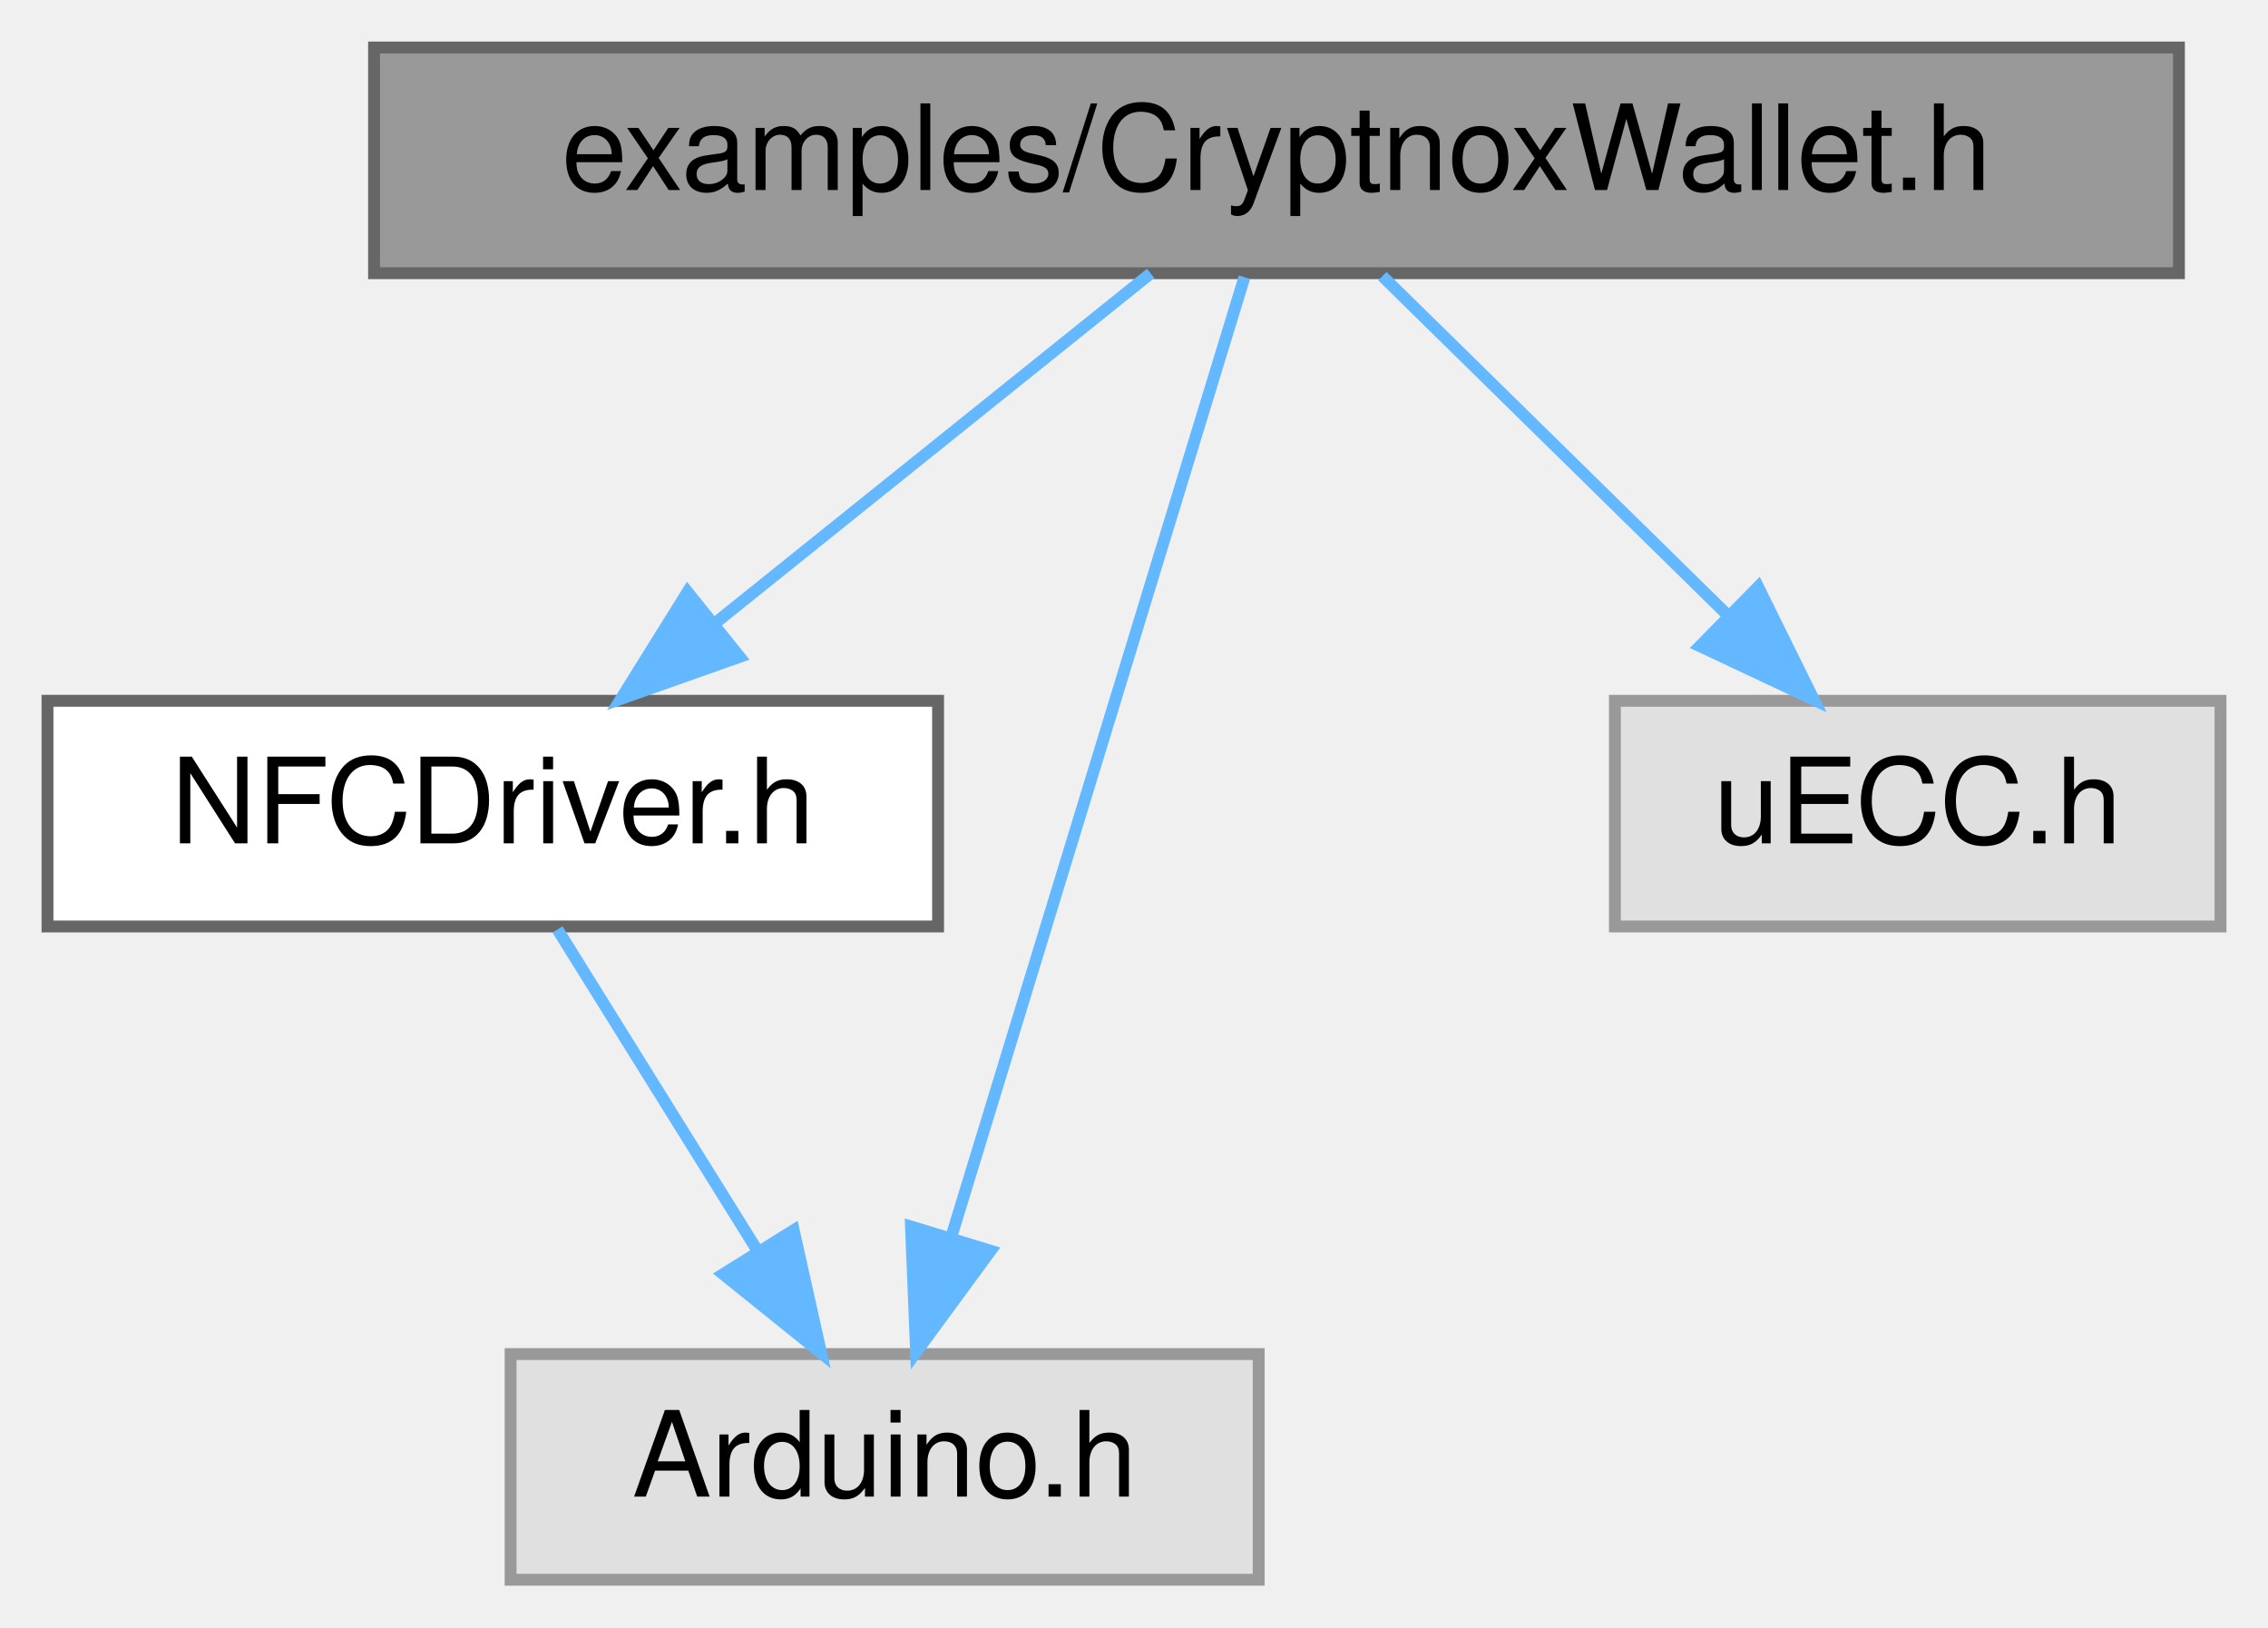
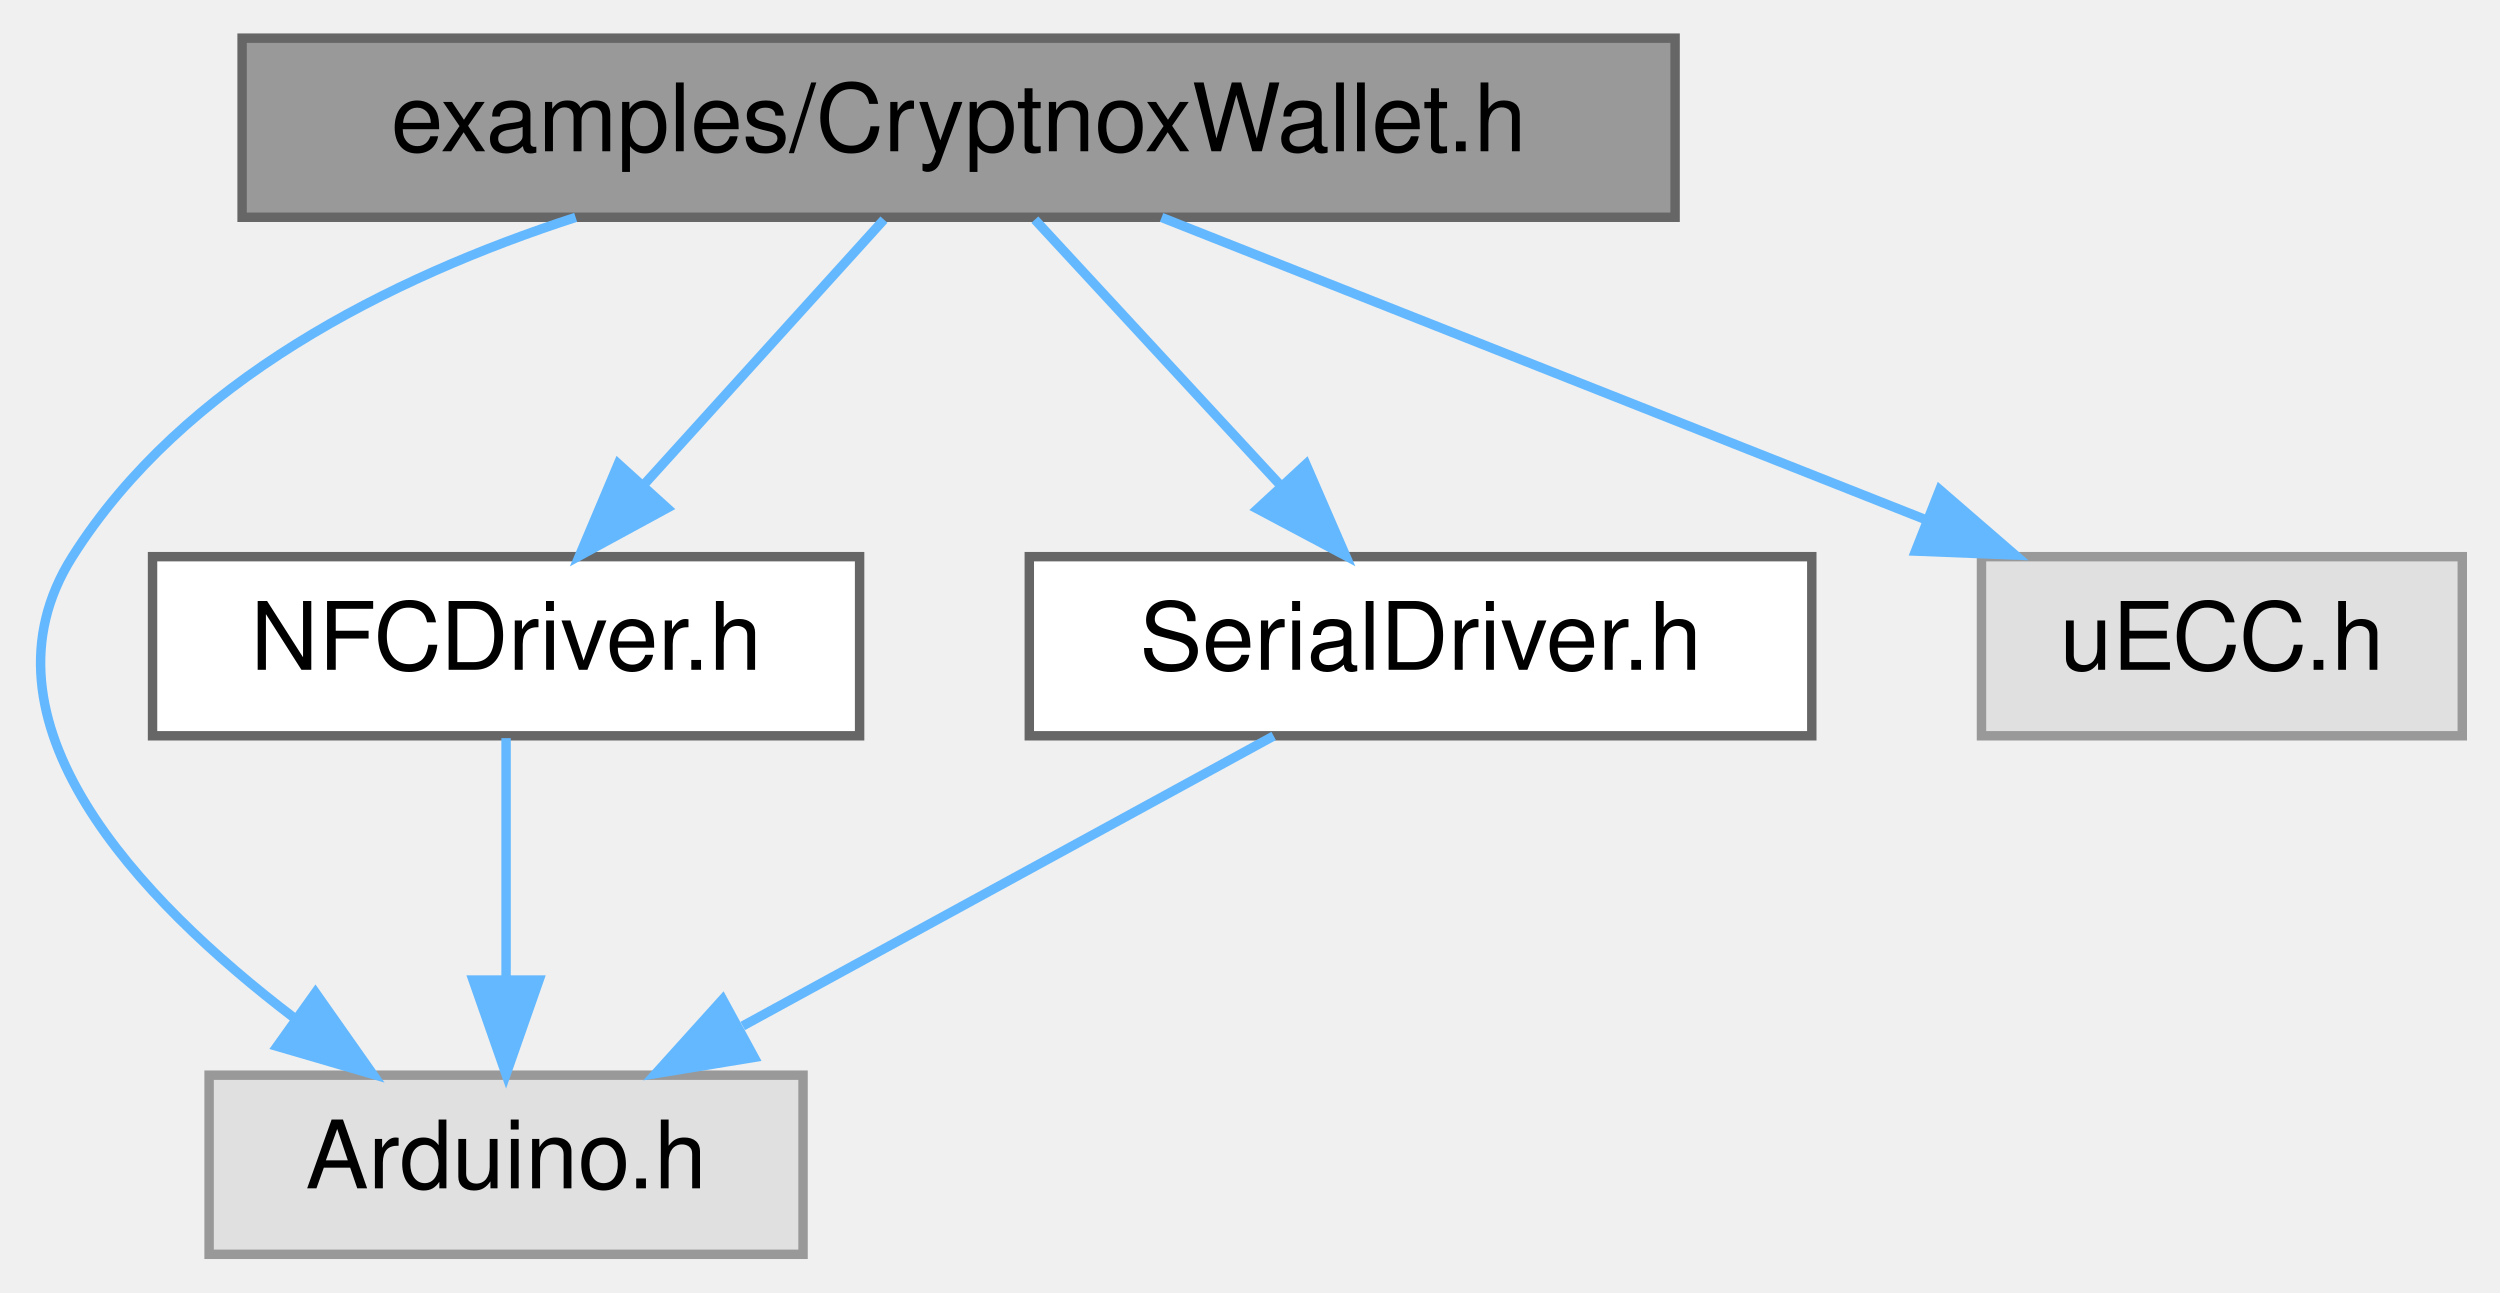
- <svg xmlns="http://www.w3.org/2000/svg" xmlns:xlink="http://www.w3.org/1999/xlink" width="191pt" height="137pt" viewBox="0.00 0.00 191.00 137.00">
+ <svg xmlns="http://www.w3.org/2000/svg" xmlns:xlink="http://www.w3.org/1999/xlink" width="265pt" height="137pt" viewBox="0.00 0.00 265.18 137.00">
  <g id="graph0" class="graph" transform="scale(1 1) rotate(0) translate(4 133)">
    <g id="Node000001" class="node">
      <g id="a_Node000001">
        <a xlink:title=" ">
-           <polygon fill="#999999" stroke="#666666" points="179.5,-129 27.5,-129 27.5,-110 179.5,-110 179.5,-129" />
-           <text text-anchor="middle" x="103.5" y="-117" font-family="Helvetica,sans-Serif" font-size="10.00">examples/CryptnoxWallet.h</text>
+           <polygon fill="#999999" stroke="#666666" points="173.68,-129 21.68,-129 21.68,-110 173.68,-110 173.68,-129" />
+           <text text-anchor="middle" x="97.68" y="-117" font-family="Helvetica,sans-Serif" font-size="10.00">examples/CryptnoxWallet.h</text>
        </a>
      </g>
    </g>
    <g id="Node000002" class="node">
      <g id="a_Node000002">
-         <a xlink:href="NFCDriver_8h.html" target="_top" xlink:title=" ">
-           <polygon fill="white" stroke="#666666" points="75,-74 0,-74 0,-55 75,-55 75,-74" />
-           <text text-anchor="middle" x="37.5" y="-62" font-family="Helvetica,sans-Serif" font-size="10.00">NFCDriver.h</text>
+         <a xlink:title=" ">
+           <polygon fill="#e0e0e0" stroke="#999999" points="81.18,-19 18.18,-19 18.18,0 81.18,0 81.18,-19" />
+           <text text-anchor="middle" x="49.68" y="-7" font-family="Helvetica,sans-Serif" font-size="10.00">Arduino.h</text>
        </a>
      </g>
    </g>
    <g id="edge1_Node000001_Node000002" class="edge">
      <g id="a_edge1_Node000001_Node000002">
        <a xlink:title=" ">
-           <path fill="none" stroke="#63b8ff" d="M92.9,-109.98C83.04,-102.07 68.15,-90.11 56.28,-80.58" />
-           <polygon fill="#63b8ff" stroke="#63b8ff" points="58.29,-77.7 48.3,-74.17 53.9,-83.16 58.29,-77.7" />
+           <path fill="none" stroke="#63b8ff" d="M57.06,-109.99C37.37,-103.59 15.46,-92.61 3.68,-74 -7.29,-56.66 10.6,-37.73 27.18,-25.09" />
+           <polygon fill="#63b8ff" stroke="#63b8ff" points="29.46,-27.76 35.56,-19.09 25.39,-22.06 29.46,-27.76" />
        </a>
      </g>
    </g>
    <g id="Node000003" class="node">
      <g id="a_Node000003">
-         <a xlink:title=" ">
-           <polygon fill="#e0e0e0" stroke="#999999" points="102,-19 39,-19 39,0 102,0 102,-19" />
-           <text text-anchor="middle" x="70.5" y="-7" font-family="Helvetica,sans-Serif" font-size="10.00">Arduino.h</text>
+         <a xlink:href="NFCDriver_8h.html" target="_top" xlink:title=" ">
+           <polygon fill="white" stroke="#666666" points="87.18,-74 12.18,-74 12.18,-55 87.18,-55 87.18,-74" />
+           <text text-anchor="middle" x="49.68" y="-62" font-family="Helvetica,sans-Serif" font-size="10.00">NFCDriver.h</text>
        </a>
      </g>
    </g>
-     <g id="edge3_Node000001_Node000003" class="edge">
-       <g id="a_edge3_Node000001_Node000003">
+     <g id="edge2_Node000001_Node000003" class="edge">
+       <g id="a_edge2_Node000001_Node000003">
        <a xlink:title=" ">
-           <path fill="none" stroke="#63b8ff" d="M100.8,-109.66C95.43,-92.09 83.32,-52.45 76.14,-28.95" />
-           <polygon fill="#63b8ff" stroke="#63b8ff" points="79.42,-27.7 73.15,-19.16 72.72,-29.74 79.42,-27.7" />
+           <path fill="none" stroke="#63b8ff" d="M89.76,-109.75C82.84,-102.11 72.62,-90.82 64.23,-81.56" />
+           <polygon fill="#63b8ff" stroke="#63b8ff" points="66.77,-79.15 57.46,-74.09 61.58,-83.85 66.77,-79.15" />
        </a>
      </g>
    </g>
    <g id="Node000004" class="node">
      <g id="a_Node000004">
-         <a xlink:title=" ">
-           <polygon fill="#e0e0e0" stroke="#999999" points="183,-74 132,-74 132,-55 183,-55 183,-74" />
-           <text text-anchor="middle" x="157.5" y="-62" font-family="Helvetica,sans-Serif" font-size="10.00">uECC.h</text>
+         <a xlink:href="SerialDriver_8h.html" target="_top" xlink:title=" ">
+           <polygon fill="white" stroke="#666666" points="188.18,-74 105.18,-74 105.18,-55 188.18,-55 188.18,-74" />
+           <text text-anchor="middle" x="146.68" y="-62" font-family="Helvetica,sans-Serif" font-size="10.00">SerialDriver.h</text>
        </a>
      </g>
    </g>
    <g id="edge4_Node000001_Node000004" class="edge">
      <g id="a_edge4_Node000001_Node000004">
        <a xlink:title=" ">
-           <path fill="none" stroke="#63b8ff" d="M112.42,-109.75C120.28,-102.03 131.93,-90.6 141.42,-81.28" />
-           <polygon fill="#63b8ff" stroke="#63b8ff" points="144.06,-83.59 148.75,-74.09 139.16,-78.6 144.06,-83.59" />
+           <path fill="none" stroke="#63b8ff" d="M105.77,-109.75C112.84,-102.11 123.27,-90.82 131.83,-81.56" />
+           <polygon fill="#63b8ff" stroke="#63b8ff" points="134.52,-83.81 138.74,-74.09 129.38,-79.06 134.52,-83.81" />
        </a>
      </g>
    </g>
-     <g id="edge2_Node000002_Node000003" class="edge">
-       <g id="a_edge2_Node000002_Node000003">
+     <g id="Node000005" class="node">
+       <g id="a_Node000005">
        <a xlink:title=" ">
-           <path fill="none" stroke="#63b8ff" d="M42.95,-54.75C47.51,-47.42 54.17,-36.73 59.79,-27.7" />
-           <polygon fill="#63b8ff" stroke="#63b8ff" points="62.84,-29.43 65.15,-19.09 56.9,-25.73 62.84,-29.43" />
+           <polygon fill="#e0e0e0" stroke="#999999" points="257.18,-74 206.18,-74 206.18,-55 257.18,-55 257.18,-74" />
+           <text text-anchor="middle" x="231.68" y="-62" font-family="Helvetica,sans-Serif" font-size="10.00">uECC.h</text>
+         </a>
+       </g>
+     </g>
+     <g id="edge6_Node000001_Node000005" class="edge">
+       <g id="a_edge6_Node000001_Node000005">
+         <a xlink:title=" ">
+           <path fill="none" stroke="#63b8ff" d="M119.21,-109.98C141.16,-101.3 175.42,-87.75 200.37,-77.88" />
+           <polygon fill="#63b8ff" stroke="#63b8ff" points="201.75,-81.1 209.76,-74.17 199.18,-74.59 201.75,-81.1" />
+         </a>
+       </g>
+     </g>
+     <g id="edge3_Node000003_Node000002" class="edge">
+       <g id="a_edge3_Node000003_Node000002">
+         <a xlink:title=" ">
+           <path fill="none" stroke="#63b8ff" d="M49.68,-54.75C49.68,-47.8 49.68,-37.85 49.68,-29.13" />
+           <polygon fill="#63b8ff" stroke="#63b8ff" points="53.18,-29.09 49.68,-19.09 46.18,-29.09 53.18,-29.09" />
+         </a>
+       </g>
+     </g>
+     <g id="edge5_Node000004_Node000002" class="edge">
+       <g id="a_edge5_Node000004_Node000002">
+         <a xlink:title=" ">
+           <path fill="none" stroke="#63b8ff" d="M131.1,-54.98C115.92,-46.69 92.58,-33.94 74.78,-24.22" />
+           <polygon fill="#63b8ff" stroke="#63b8ff" points="76,-20.89 65.55,-19.17 72.65,-27.04 76,-20.89" />
        </a>
      </g>
    </g>
  </g>
</svg>
